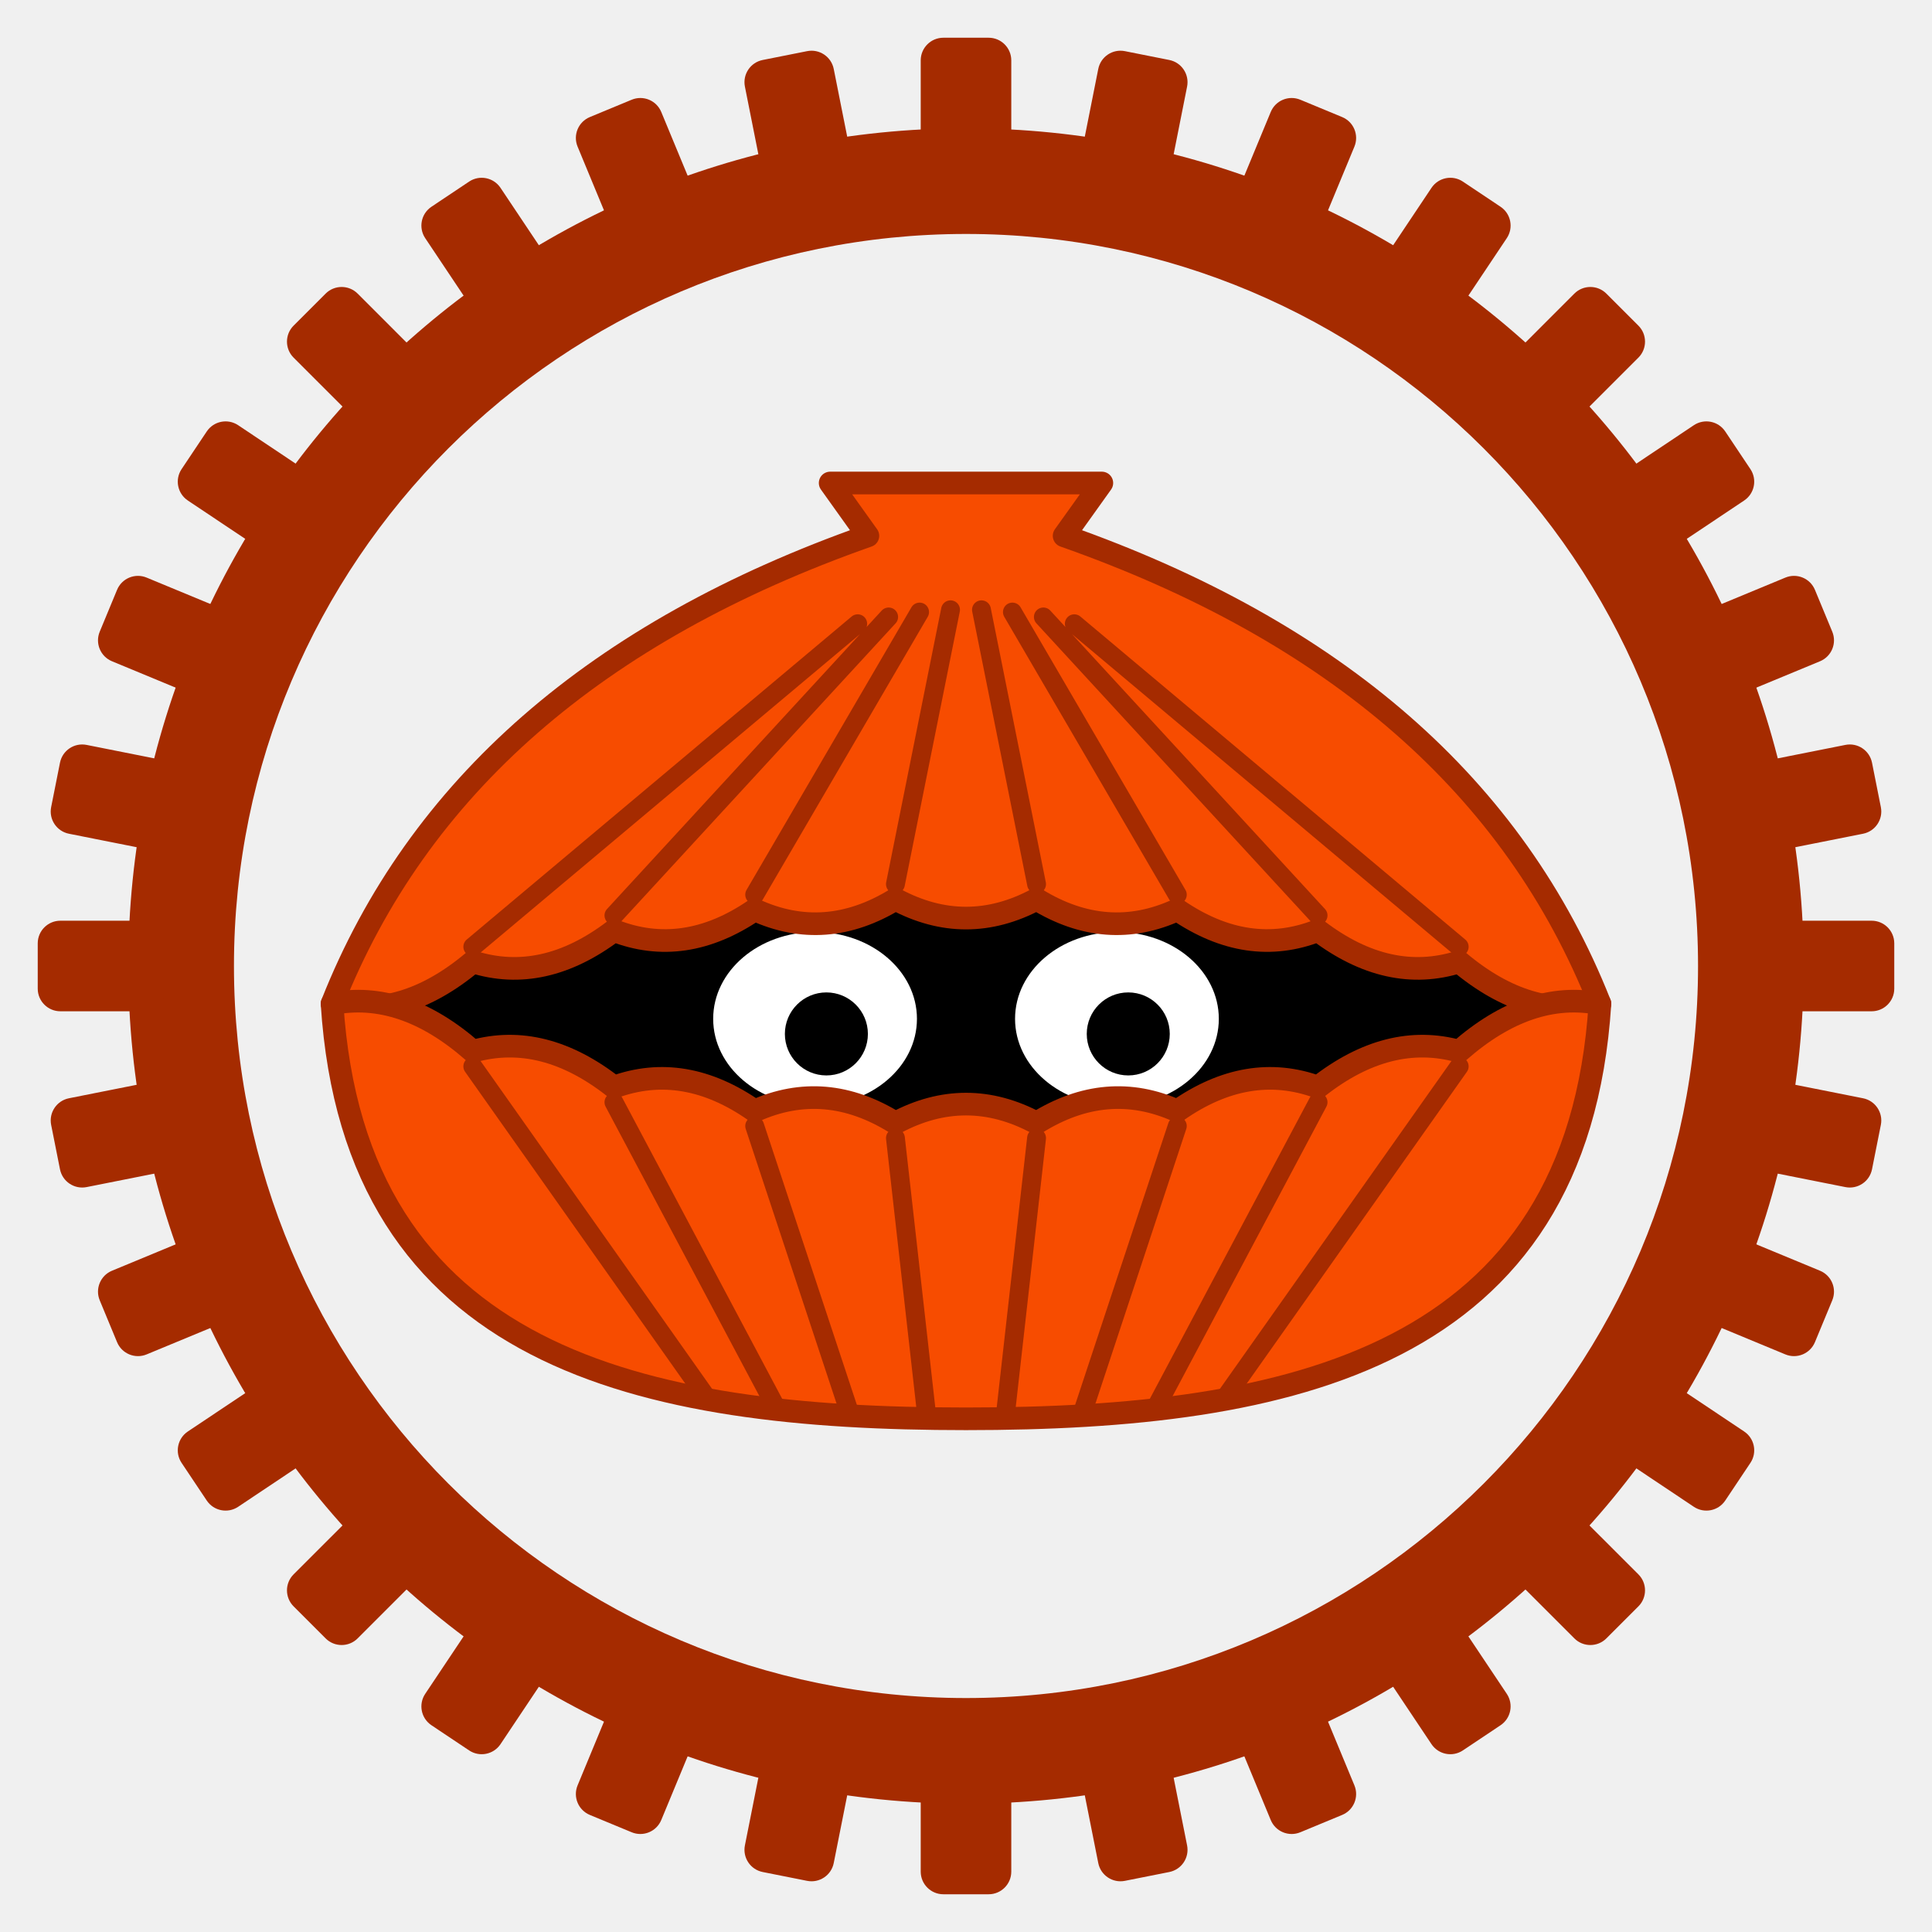
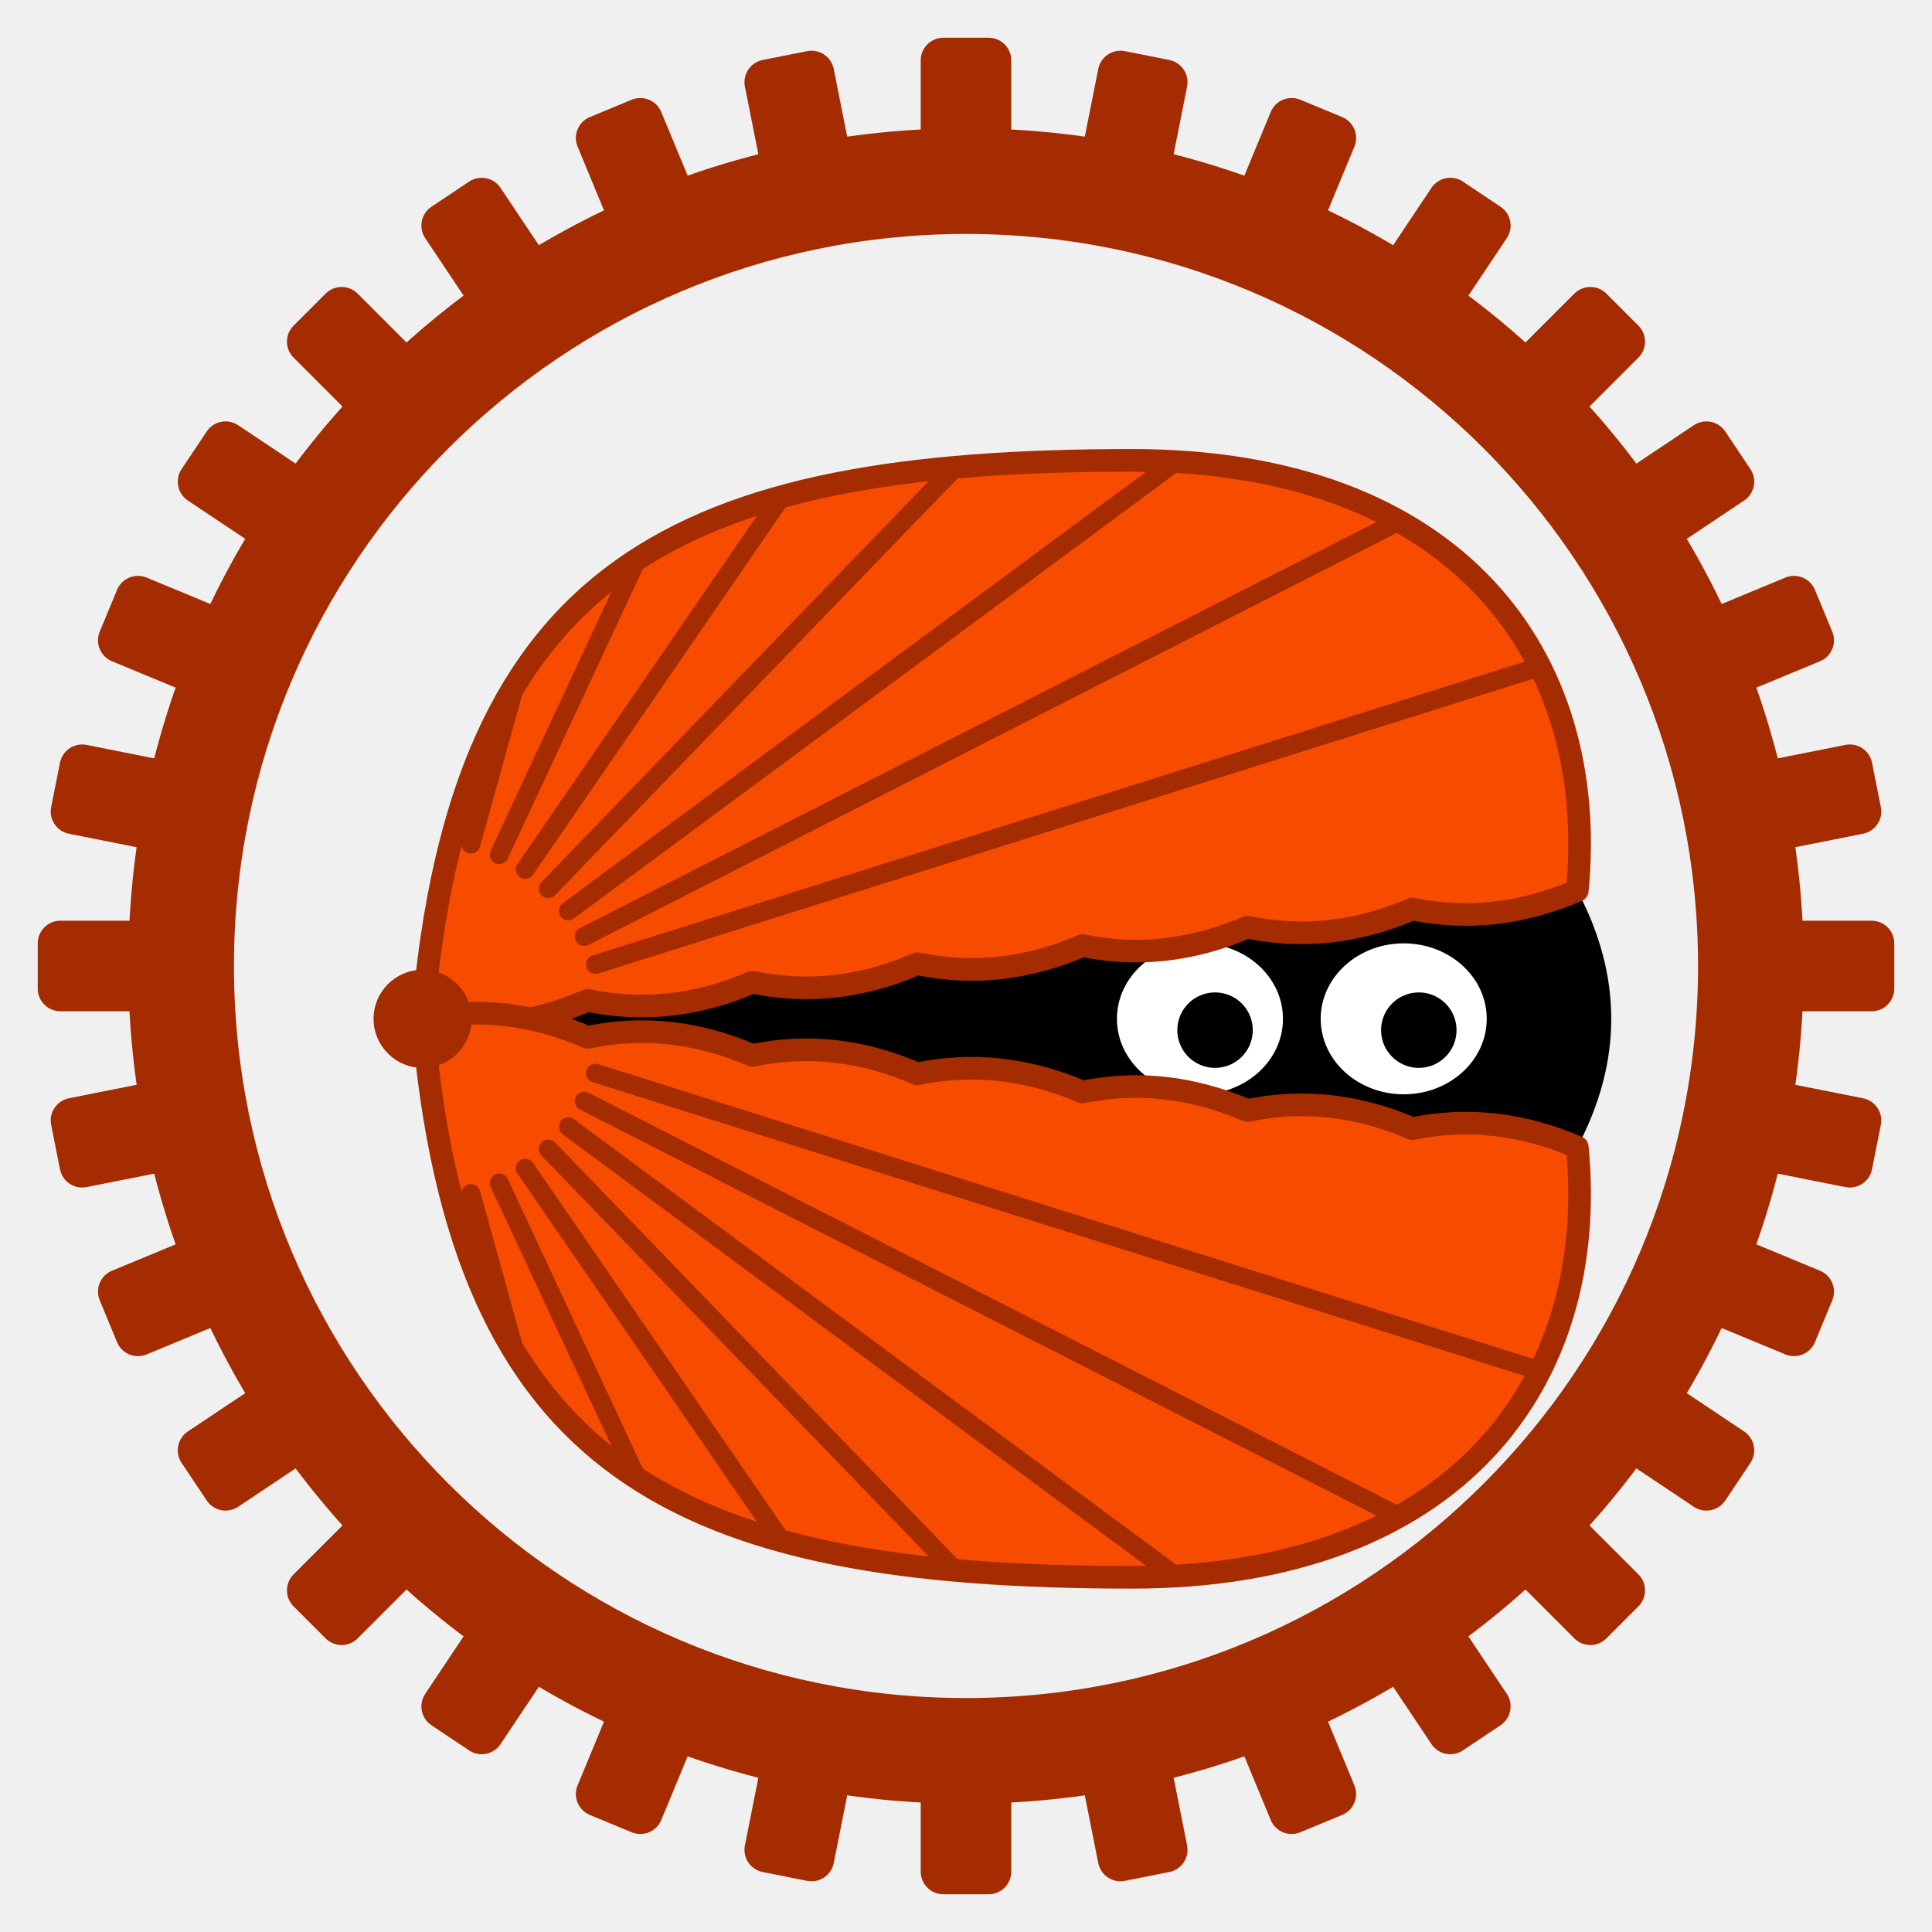
<svg xmlns="http://www.w3.org/2000/svg" viewBox="0 0 512 512" width="512" height="512">
  <defs>
    <rect id="tooth" x="244" y="10" width="24" height="34" rx="6" />
    <mask id="ring-hole">
      <rect width="512" height="512" fill="#fff" />
      <circle cx="256" cy="256" r="194" fill="#000" />
    </mask>
+     <clipPath id="upper-shell">
+       <path d="M112 270 C122 150 180 122 300 122 C386 122 424 174 418 236 Q396.1 245.4 374.3 240.9 Q352.4 250.3 330.6 245.7 Q308.7 255.1 286.9 250.6 Q265 260 243.1 255.4 Q221.3 264.9 199.4 260.3 Q177.6 269.7 155.7 265.1 Q133.9 274.6 112 270 Z" />
+     </clipPath>
+     <clipPath id="lower-shell">
+       <path d="M112 270 C122 390 180 418 300 418 C386 418 424 366 418 304 Q396.1 294.6 374.3 299.1 Q352.4 289.7 330.6 294.3 Q308.7 284.9 286.9 289.4 Q265 280 243.1 284.6 Q221.3 275.1 199.4 279.7 Q177.6 270.3 155.7 274.9 Q133.9 265.4 112 270 Z" />
+     </clipPath>
  </defs>
  <g fill="#A52B00" mask="url(#ring-hole)">
    <circle cx="256" cy="256" r="222" />
    <use href="#tooth" transform="rotate(0 256 256)" />
    <use href="#tooth" transform="rotate(11.25 256 256)" />
    <use href="#tooth" transform="rotate(22.5 256 256)" />
    <use href="#tooth" transform="rotate(33.75 256 256)" />
    <use href="#tooth" transform="rotate(45 256 256)" />
    <use href="#tooth" transform="rotate(56.25 256 256)" />
    <use href="#tooth" transform="rotate(67.5 256 256)" />
    <use href="#tooth" transform="rotate(78.75 256 256)" />
    <use href="#tooth" transform="rotate(90 256 256)" />
    <use href="#tooth" transform="rotate(101.25 256 256)" />
    <use href="#tooth" transform="rotate(112.5 256 256)" />
    <use href="#tooth" transform="rotate(123.75 256 256)" />
    <use href="#tooth" transform="rotate(135 256 256)" />
    <use href="#tooth" transform="rotate(146.25 256 256)" />
    <use href="#tooth" transform="rotate(157.5 256 256)" />
    <use href="#tooth" transform="rotate(168.75 256 256)" />
    <use href="#tooth" transform="rotate(180 256 256)" />
    <use href="#tooth" transform="rotate(191.25 256 256)" />
    <use href="#tooth" transform="rotate(202.5 256 256)" />
    <use href="#tooth" transform="rotate(213.75 256 256)" />
    <use href="#tooth" transform="rotate(225 256 256)" />
    <use href="#tooth" transform="rotate(236.25 256 256)" />
    <use href="#tooth" transform="rotate(247.5 256 256)" />
    <use href="#tooth" transform="rotate(258.75 256 256)" />
    <use href="#tooth" transform="rotate(270 256 256)" />
    <use href="#tooth" transform="rotate(281.25 256 256)" />
    <use href="#tooth" transform="rotate(292.5 256 256)" />
    <use href="#tooth" transform="rotate(303.75 256 256)" />
    <use href="#tooth" transform="rotate(315 256 256)" />
    <use href="#tooth" transform="rotate(326.25 256 256)" />
    <use href="#tooth" transform="rotate(337.5 256 256)" />
    <use href="#tooth" transform="rotate(348.75 256 256)" />
  </g>
-   <path fill="#000000" d="M88 266 Q256 210 424 266 Q256 330 88 266 Z" />
+   <path fill="#000000" d="M112 270 L418 236 Q436 270 418 304 Z" />
  <g fill="#FFFFFF">
-     <ellipse cx="216" cy="270" rx="27" ry="23">
-       <animate attributeName="ry" values="23;23;1;23;23;1;23;23" keyTimes="0;0.283;0.3;0.317;0.617;0.633;0.65;1" dur="12s" repeatCount="indefinite" />
+     <ellipse cx="318" cy="270" rx="22" ry="20">
+       <animate attributeName="ry" values="20;20;1;20;20;1;20;20" keyTimes="0;0.283;0.3;0.317;0.617;0.633;0.65;1" dur="12s" repeatCount="indefinite" />
    </ellipse>
-     <ellipse cx="296" cy="270" rx="27" ry="23">
-       <animate attributeName="ry" values="23;23;1;23;23;1;23;23;1;1;23;23" keyTimes="0;0.283;0.3;0.317;0.617;0.633;0.65;0.867;0.879;0.917;0.933;1" dur="12s" repeatCount="indefinite" />
+     <ellipse cx="372" cy="270" rx="22" ry="20">
+       <animate attributeName="ry" values="20;20;1;20;20;1;20;20;1;1;20;20" keyTimes="0;0.283;0.3;0.317;0.617;0.633;0.65;0.867;0.879;0.917;0.933;1" dur="12s" repeatCount="indefinite" />
    </ellipse>
  </g>
  <g fill="#000000">
-     <animateTransform attributeName="transform" type="translate" dur="12s" repeatCount="indefinite" values="0 0; 0 0; -9 0; -9 0; 9 0; 9 0; 0 0; 0 0" keyTimes="0; 0.06; 0.1; 0.25; 0.4; 0.55; 0.6; 1" calcMode="spline" keySplines=".4 0 .2 1; .4 0 .2 1; .4 0 .2 1; .4 0 .2 1; .4 0 .2 1; .4 0 .2 1; .4 0 .2 1" />
-     <ellipse cx="219" cy="274" rx="11" ry="11">
-       <animate attributeName="ry" values="11;11;0;11;11;0;11;11" keyTimes="0;0.283;0.3;0.317;0.617;0.633;0.65;1" dur="12s" repeatCount="indefinite" />
+     <animateTransform attributeName="transform" type="translate" dur="12s" repeatCount="indefinite" values="0 0; 0 0; -7 0; -7 0; 7 0; 7 0; 0 0; 0 0" keyTimes="0; 0.06; 0.1; 0.25; 0.4; 0.55; 0.6; 1" calcMode="spline" keySplines=".4 0 .2 1; .4 0 .2 1; .4 0 .2 1; .4 0 .2 1; .4 0 .2 1; .4 0 .2 1; .4 0 .2 1" />
+     <ellipse cx="322" cy="273" rx="10" ry="10">
+       <animate attributeName="ry" values="10;10;0;10;10;0;10;10" keyTimes="0;0.283;0.3;0.317;0.617;0.633;0.65;1" dur="12s" repeatCount="indefinite" />
    </ellipse>
-     <ellipse cx="299" cy="274" rx="11" ry="11">
-       <animate attributeName="ry" values="11;11;0;11;11;0;11;11;0;0;11;11" keyTimes="0;0.283;0.3;0.317;0.617;0.633;0.65;0.867;0.879;0.917;0.933;1" dur="12s" repeatCount="indefinite" />
+     <ellipse cx="376" cy="273" rx="10" ry="10">
+       <animate attributeName="ry" values="10;10;0;10;10;0;10;10;0;0;10;10" keyTimes="0;0.283;0.3;0.317;0.617;0.633;0.65;0.867;0.879;0.917;0.933;1" dur="12s" repeatCount="indefinite" />
    </ellipse>
  </g>
  <g fill="#F74C00" stroke="#A52B00" stroke-width="6" stroke-linejoin="round">
-     <path d="M88 266 Q122 180 230 142 L220 128 L292 128 L282 142 Q390 180 424 266 Q405.3 270.5 386.7 254.9 Q368 260.8 349.3 246.6 Q330.7 253.9 312 241.1 Q293.3 249.7 274.7 238.3 Q256 248.3 237.3 238.3 Q218.7 249.7 200 241.1 Q181.3 253.9 162.7 246.6 Q144 260.8 125.3 254.9 Q106.7 270.5 88 266 Z" />
-     <path d="M88 266 Q106.7 262.3 125.3 278.6 Q144 273.4 162.7 288.1 Q181.3 281.3 200 294.4 Q218.7 286 237.3 297.6 Q256 287.6 274.7 297.6 Q293.3 286 312 294.4 Q330.7 281.3 349.3 288.1 Q368 273.4 386.7 278.6 Q405.3 262.3 424 266 C418 360 342 376 256 376 C170 376 94 360 88 266 Z" />
+     <path d="M112 270 C122 150 180 122 300 122 C386 122 424 174 418 236 Q396.1 245.4 374.3 240.9 Q352.4 250.3 330.6 245.7 Q308.7 255.1 286.9 250.6 Q265 260 243.1 255.4 Q221.3 264.9 199.4 260.3 Q177.6 269.7 155.7 265.1 Q133.9 274.6 112 270 Z" />
+     <path d="M112 270 C122 390 180 418 300 418 C386 418 424 366 418 304 Q396.1 294.6 374.3 299.1 Q352.4 289.7 330.6 294.3 Q308.7 284.9 286.9 289.4 Q265 280 243.1 284.6 Q221.3 275.1 199.4 279.7 Q177.6 270.3 155.7 274.9 Q133.9 265.4 112 270 Z" />
  </g>
-   <clipPath id="lower-shell">
-     <path d="M88 266 Q106.7 262.3 125.3 278.6 Q144 273.4 162.7 288.1 Q181.3 281.3 200 294.4 Q218.7 286 237.3 297.6 Q256 287.6 274.7 297.6 Q293.3 286 312 294.4 Q330.7 281.3 349.3 288.1 Q368 273.4 386.7 278.6 Q405.3 262.3 424 266 C418 360 342 376 256 376 C170 376 94 360 88 266 Z" />
-   </clipPath>
  <g fill="none" stroke="#A52B00" stroke-width="5" stroke-linecap="round">
-     <path d="M227.3 165.3 L125.3 250.9 M235.5 163.5 L162.7 242.6 M243.7 162.2 L200 237.1 M251.9 161.6 L237.3 234.3 M260.1 161.6 L274.7 234.3 M268.3 162.2 L312 237.1 M276.5 163.5 L349.3 242.6 M284.7 165.3 L386.7 250.9" />
-     <path d="M125.3 282.6 L206.3 397.3 M162.7 292.1 L220.5 400.9 M200 298.4 L234.7 403.3 M237.3 301.6 L248.9 404.5 M274.7 301.6 L263.1 404.5 M312 298.4 L277.3 403.3 M349.3 292.1 L291.5 400.9 M386.7 282.6 L305.7 397.3" clip-path="url(#lower-shell)" />
+     <path d="M157.8 255.6 L436.3 167.8 M154.8 248.2 L414.9 115.6 M150.6 241.4 L385.3 67.8 M145.3 235.5 L348.2 25.4 M139.2 230.4 L304.6 -10.2 M132.3 226.5 L255.7 -38.1 M124.8 223.7 L202.9 -57.6 M117 222.3 L147.5 -68.1" clip-path="url(#upper-shell)" />
+     <path d="M157.8 284.4 L436.3 372.2 M154.8 291.8 L414.9 424.4 M150.6 298.6 L385.3 472.2 M145.3 304.5 L348.2 514.6 M139.2 309.6 L304.6 550.2 M132.3 313.5 L255.7 578.1 M124.8 316.3 L202.9 597.6 M117 317.7 L147.5 608.1" clip-path="url(#lower-shell)" />
  </g>
+   <circle cx="112" cy="270" r="13" fill="#A52B00" />
</svg>
